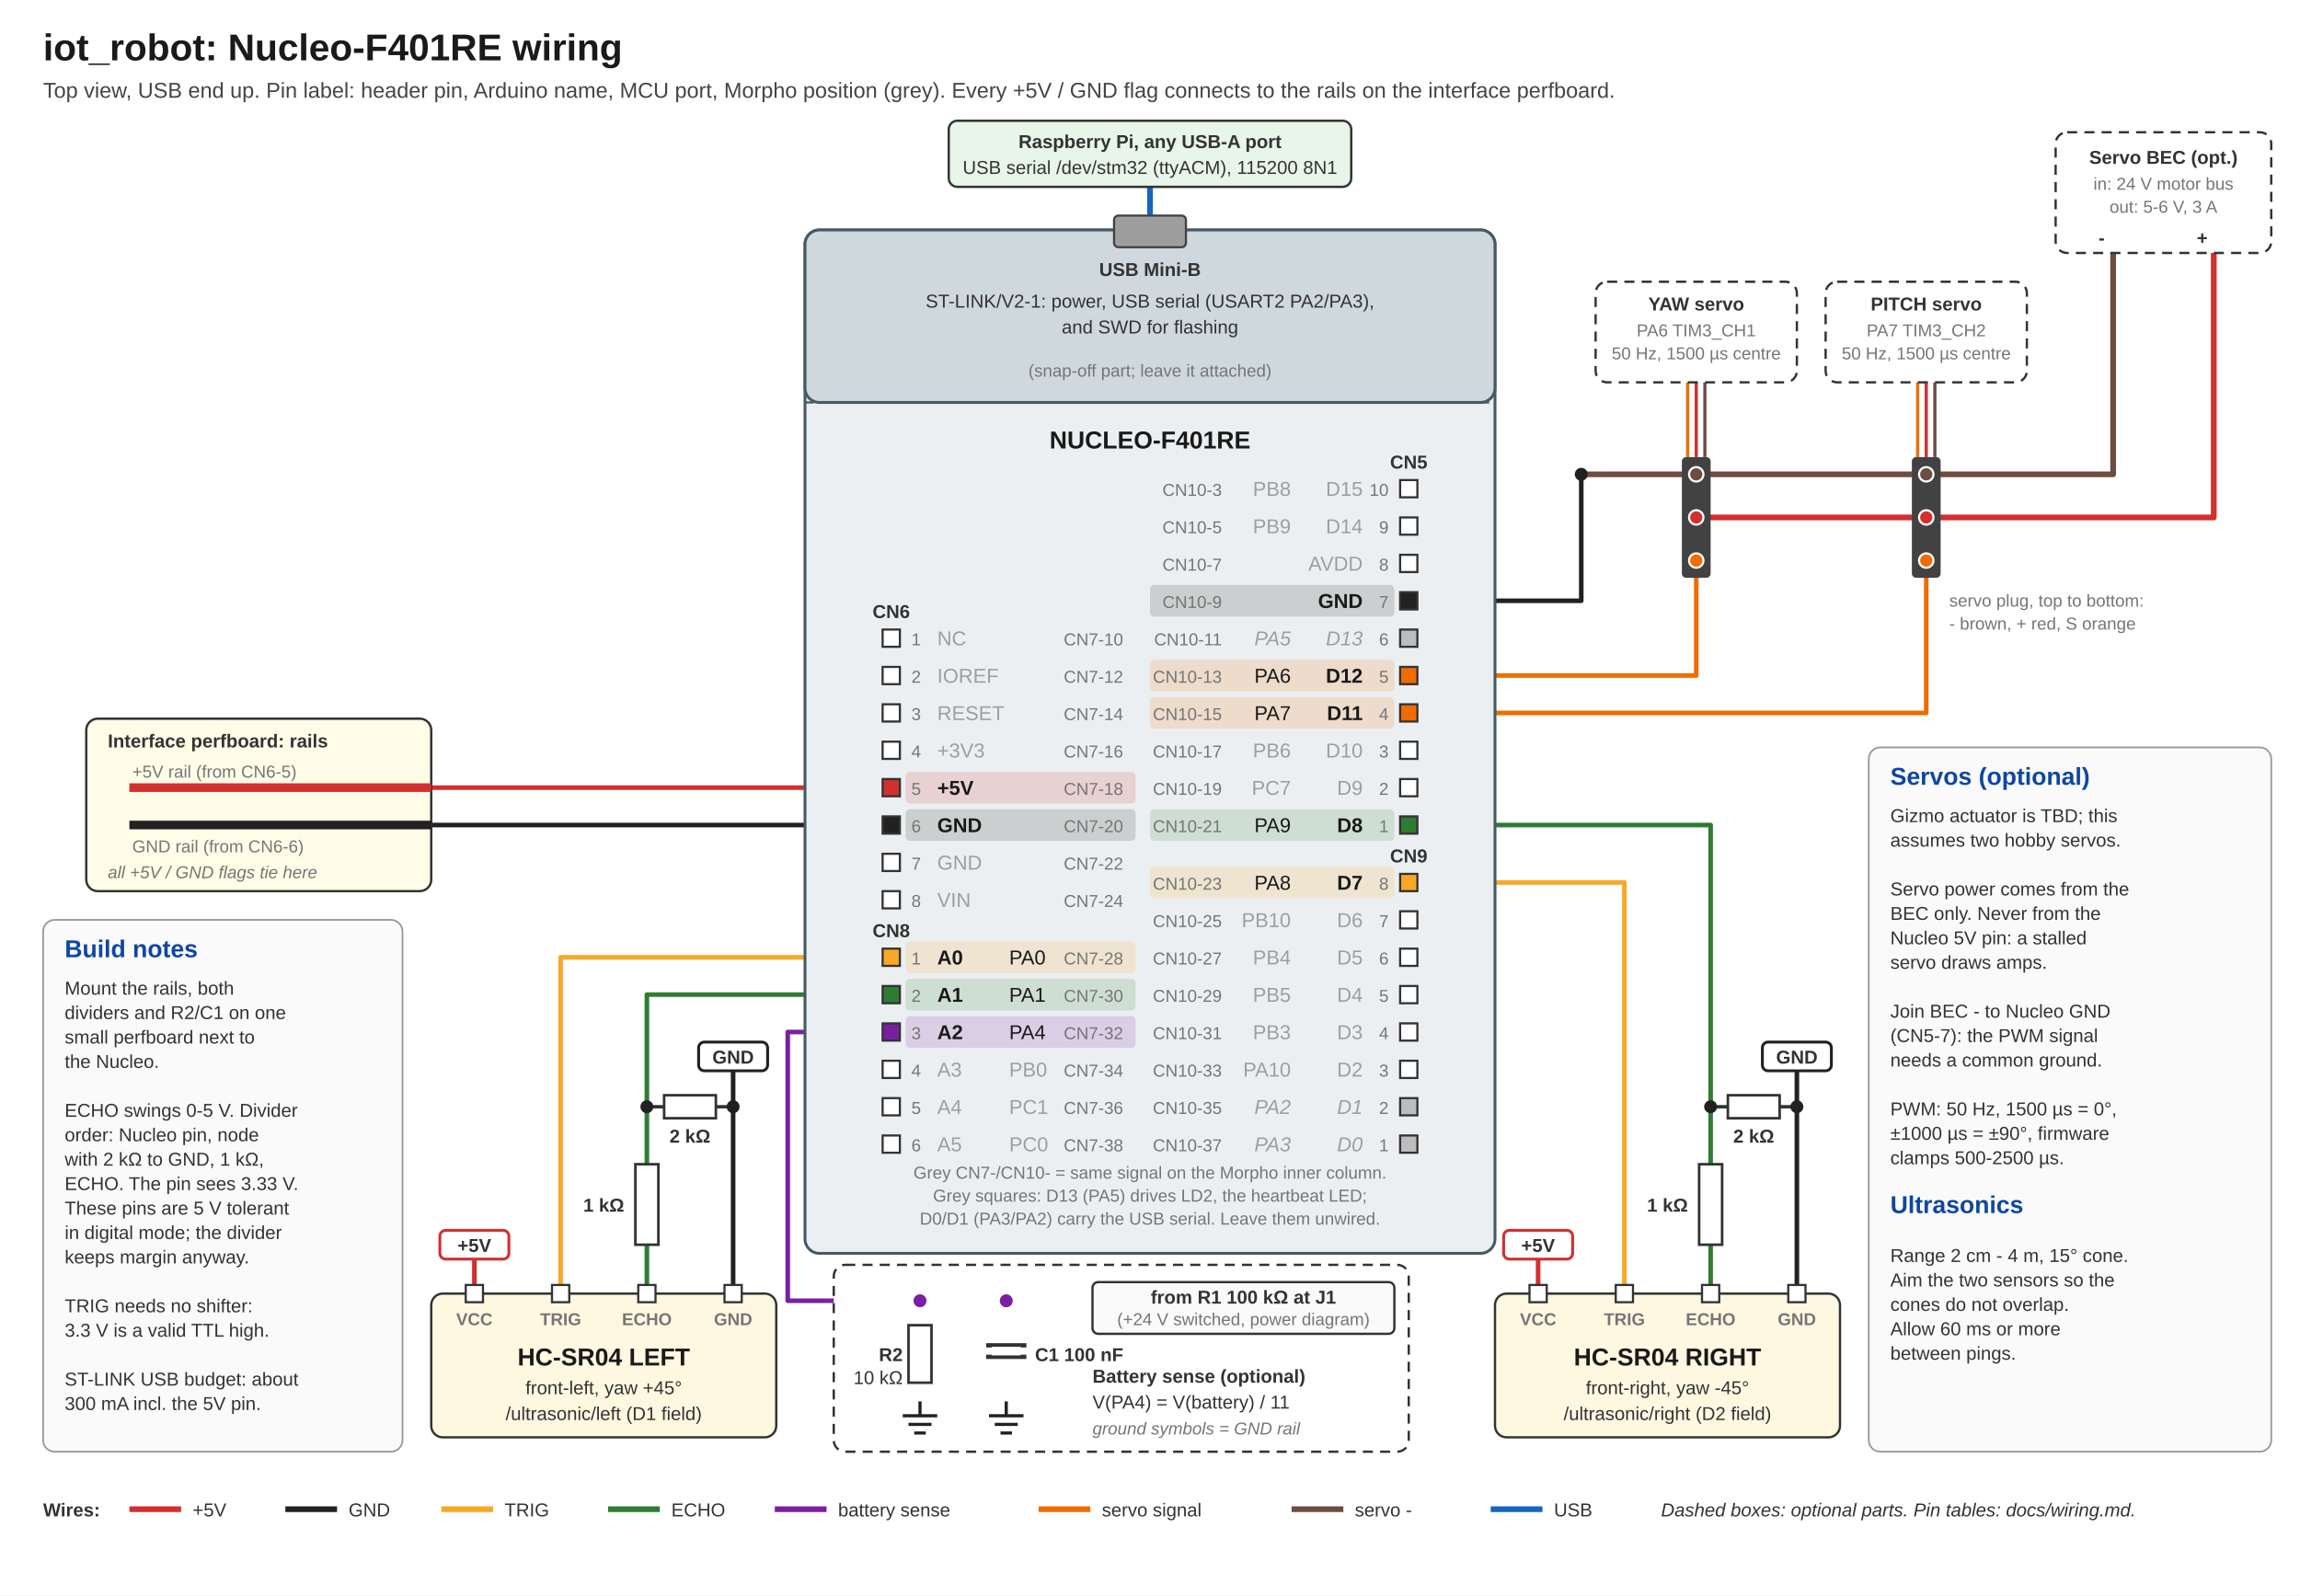
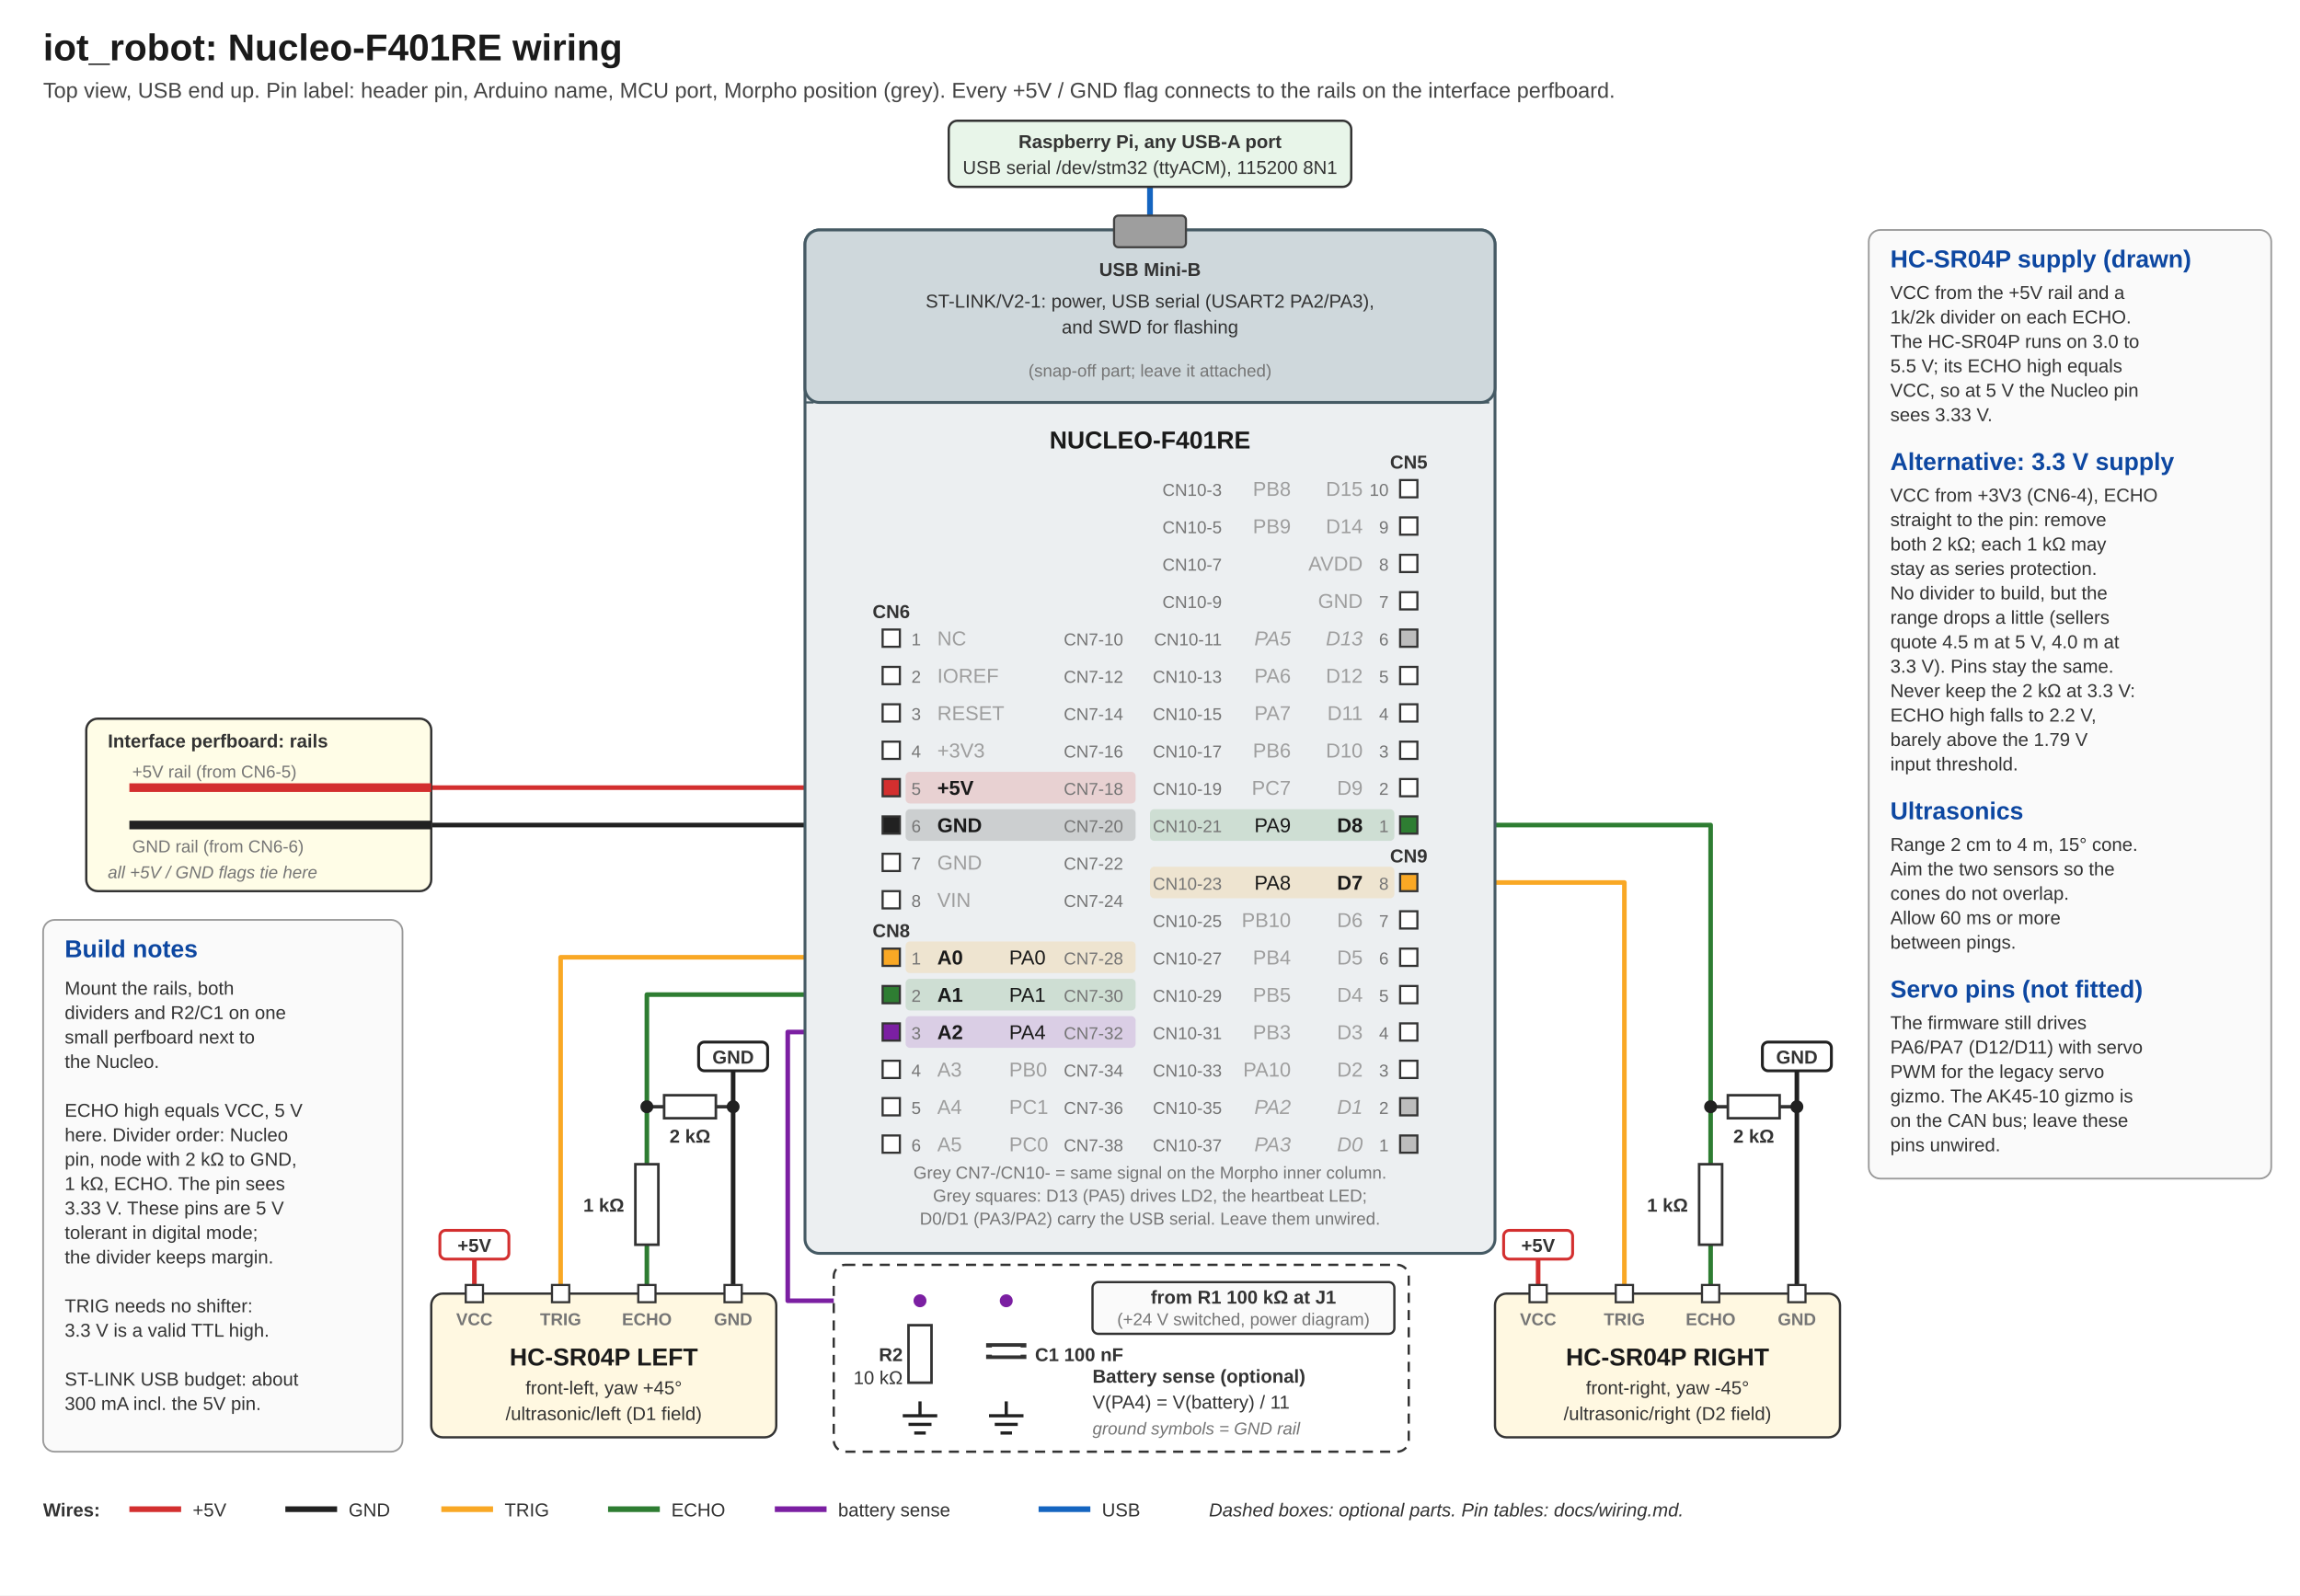
<svg xmlns="http://www.w3.org/2000/svg" width="1600" height="1110" viewBox="0 0 1600 1110">
  <style>
    text { font-family: Arial, Helvetica, sans-serif; fill: #1a1a1a; }
    .title { font-size: 26px; font-weight: bold; }
    .subtitle { font-size: 15px; fill: #444; }
    .h { font-size: 17px; font-weight: bold; }
    .ph { font-size: 17px; font-weight: bold; fill: #0d47a1; }
    .t { font-size: 14px; }
    .s { font-size: 13px; fill: #333; }
    .xs { font-size: 12px; fill: #757575; }
    .dim { fill: #9e9e9e; }
    .b { font-weight: bold; }
    .i { font-style: italic; }
  </style>
  <rect x="0" y="0" width="1600" height="1110" fill="#ffffff" />
  <text x="30" y="42" class="title">iot_robot: Nucleo-F401RE wiring</text>
  <text x="30" y="68" class="subtitle">Top view, USB end up. Pin label: header pin, Arduino name, MCU port, Morpho position (grey). Every +5V / GND flag connects to the rails on the interface perfboard.</text>
  <path d="M800 130 V150" fill="none" stroke="#1565c0" stroke-width="4" stroke-linejoin="round" />
  <path d="M614 548 H300" fill="none" stroke="#d32f2f" stroke-width="3.2" stroke-linejoin="round" />
  <path d="M614 574 H300" fill="none" stroke="#212121" stroke-width="3.2" stroke-linejoin="round" />
  <path d="M614 666 H390 V900" fill="none" stroke="#f9a825" stroke-width="3.2" stroke-linejoin="round" />
  <path d="M614 692 H450 V900" fill="none" stroke="#2e7d32" stroke-width="3.2" stroke-linejoin="round" />
  <path d="M450 770 H510" fill="none" stroke="#333" stroke-width="2.4" stroke-linejoin="round" />
  <path d="M510 745 V900" fill="none" stroke="#212121" stroke-width="3.2" stroke-linejoin="round" />
  <path d="M330 876 V900" fill="none" stroke="#d32f2f" stroke-width="3.2" stroke-linejoin="round" />
  <path d="M614 718 H548 V905 H760" fill="none" stroke="#7b1fa2" stroke-width="3.2" stroke-linejoin="round" />
  <path d="M640 905 V975" fill="none" stroke="#333" stroke-width="2.4" stroke-linejoin="round" />
  <path d="M700 905 V975" fill="none" stroke="#333" stroke-width="2.4" stroke-linejoin="round" />
  <path d="M986 614 H1130 V900" fill="none" stroke="#f9a825" stroke-width="3.2" stroke-linejoin="round" />
  <path d="M986 574 H1190 V900" fill="none" stroke="#2e7d32" stroke-width="3.2" stroke-linejoin="round" />
  <path d="M1190 770 H1250" fill="none" stroke="#333" stroke-width="2.4" stroke-linejoin="round" />
  <path d="M1250 745 V900" fill="none" stroke="#212121" stroke-width="3.2" stroke-linejoin="round" />
  <path d="M1070 876 V900" fill="none" stroke="#d32f2f" stroke-width="3.2" stroke-linejoin="round" />
-   <path d="M986 418 H1100 V330" fill="none" stroke="#212121" stroke-width="3.2" stroke-linejoin="round" />
-   <path d="M1100 330 H1470 V176" fill="none" stroke="#6d4c41" stroke-width="4" stroke-linejoin="round" />
-   <path d="M1180 360 H1540 V176" fill="none" stroke="#d32f2f" stroke-width="4" stroke-linejoin="round" />
-   <path d="M986 470 H1180 V390" fill="none" stroke="#ef6c00" stroke-width="3.2" stroke-linejoin="round" />
-   <path d="M986 496 H1340 V390" fill="none" stroke="#ef6c00" stroke-width="3.2" stroke-linejoin="round" />
-   <path d="M1174 266 V318" fill="none" stroke="#ef6c00" stroke-width="2.2" stroke-linejoin="round" />
-   <path d="M1180 266 V318" fill="none" stroke="#d32f2f" stroke-width="2.2" stroke-linejoin="round" />
-   <path d="M1186 266 V318" fill="none" stroke="#6d4c41" stroke-width="2.2" stroke-linejoin="round" />
-   <path d="M1334 266 V318" fill="none" stroke="#ef6c00" stroke-width="2.2" stroke-linejoin="round" />
-   <path d="M1340 266 V318" fill="none" stroke="#d32f2f" stroke-width="2.2" stroke-linejoin="round" />
-   <path d="M1346 266 V318" fill="none" stroke="#6d4c41" stroke-width="2.2" stroke-linejoin="round" />
  <rect x="660" y="84" width="280" height="46" rx="6" fill="#e8f5e9" stroke="#333" stroke-width="1.6" />
  <text x="800" y="103" class="s b" text-anchor="middle">Raspberry Pi, any USB-A port</text>
  <text x="800" y="121" class="s" text-anchor="middle">USB serial /dev/stm32 (ttyACM), 115200 8N1</text>
  <rect x="560" y="160" width="480" height="712" rx="10" fill="#eceff1" stroke="#455a64" stroke-width="2" />
  <rect x="560" y="160" width="480" height="120" rx="10" fill="#cfd8dc" stroke="#455a64" stroke-width="2" />
  <line x1="560" y1="280" x2="1040" y2="280" stroke="#455a64" stroke-width="1.5" stroke-dasharray="6 4" />
  <rect x="775" y="150" width="50" height="22" rx="3" fill="#9e9e9e" stroke="#424242" stroke-width="1.5" />
  <text x="800" y="192" class="s b" text-anchor="middle">USB Mini-B</text>
  <text x="800" y="214" class="s" text-anchor="middle">ST-LINK/V2-1: power, USB serial (USART2 PA2/PA3),</text>
  <text x="800" y="232" class="s" text-anchor="middle">and SWD for flashing</text>
  <text x="800" y="262" class="xs" text-anchor="middle">(snap-off part; leave it attached)</text>
  <text x="800" y="312" class="h" text-anchor="middle">NUCLEO-F401RE</text>
  <text x="620" y="430" class="s b" text-anchor="middle">CN6</text>
  <rect x="614" y="438" width="12" height="12" fill="#ffffff" stroke="#333" stroke-width="1.5" />
  <text x="634" y="449" class="xs">1</text>
  <text x="652" y="449" class="t dim">NC</text>
  <text x="702" y="449" class="t dim" />
  <text x="740" y="449" class="xs">CN7-10</text>
  <rect x="614" y="464" width="12" height="12" fill="#ffffff" stroke="#333" stroke-width="1.5" />
  <text x="634" y="475" class="xs">2</text>
  <text x="652" y="475" class="t dim">IOREF</text>
  <text x="702" y="475" class="t dim" />
  <text x="740" y="475" class="xs">CN7-12</text>
  <rect x="614" y="490" width="12" height="12" fill="#ffffff" stroke="#333" stroke-width="1.5" />
  <text x="634" y="501" class="xs">3</text>
  <text x="652" y="501" class="t dim">RESET</text>
  <text x="702" y="501" class="t dim" />
  <text x="740" y="501" class="xs">CN7-14</text>
  <rect x="614" y="516" width="12" height="12" fill="#ffffff" stroke="#333" stroke-width="1.5" />
  <text x="634" y="527" class="xs">4</text>
  <text x="652" y="527" class="t dim">+3V3</text>
  <text x="702" y="527" class="t dim" />
  <text x="740" y="527" class="xs">CN7-16</text>
  <rect x="630" y="537" width="160" height="22" rx="3" fill="#d32f2f" fill-opacity="0.16" />
  <rect x="614" y="542" width="12" height="12" fill="#d32f2f" stroke="#333" stroke-width="1.5" />
  <text x="634" y="553" class="xs">5</text>
  <text x="652" y="553" class="t b">+5V</text>
  <text x="702" y="553" class="t" />
  <text x="740" y="553" class="xs">CN7-18</text>
  <rect x="630" y="563" width="160" height="22" rx="3" fill="#212121" fill-opacity="0.16" />
  <rect x="614" y="568" width="12" height="12" fill="#212121" stroke="#333" stroke-width="1.5" />
  <text x="634" y="579" class="xs">6</text>
  <text x="652" y="579" class="t b">GND</text>
  <text x="702" y="579" class="t" />
  <text x="740" y="579" class="xs">CN7-20</text>
  <rect x="614" y="594" width="12" height="12" fill="#ffffff" stroke="#333" stroke-width="1.5" />
  <text x="634" y="605" class="xs">7</text>
  <text x="652" y="605" class="t dim">GND</text>
  <text x="702" y="605" class="t dim" />
  <text x="740" y="605" class="xs">CN7-22</text>
  <rect x="614" y="620" width="12" height="12" fill="#ffffff" stroke="#333" stroke-width="1.5" />
  <text x="634" y="631" class="xs">8</text>
  <text x="652" y="631" class="t dim">VIN</text>
  <text x="702" y="631" class="t dim" />
  <text x="740" y="631" class="xs">CN7-24</text>
  <text x="620" y="652" class="s b" text-anchor="middle">CN8</text>
  <rect x="630" y="655" width="160" height="22" rx="3" fill="#f9a825" fill-opacity="0.16" />
  <rect x="614" y="660" width="12" height="12" fill="#f9a825" stroke="#333" stroke-width="1.5" />
  <text x="634" y="671" class="xs">1</text>
  <text x="652" y="671" class="t b">A0</text>
  <text x="702" y="671" class="t">PA0</text>
  <text x="740" y="671" class="xs">CN7-28</text>
  <rect x="630" y="681" width="160" height="22" rx="3" fill="#2e7d32" fill-opacity="0.16" />
  <rect x="614" y="686" width="12" height="12" fill="#2e7d32" stroke="#333" stroke-width="1.5" />
  <text x="634" y="697" class="xs">2</text>
  <text x="652" y="697" class="t b">A1</text>
  <text x="702" y="697" class="t">PA1</text>
  <text x="740" y="697" class="xs">CN7-30</text>
  <rect x="630" y="707" width="160" height="22" rx="3" fill="#7b1fa2" fill-opacity="0.16" />
  <rect x="614" y="712" width="12" height="12" fill="#7b1fa2" stroke="#333" stroke-width="1.5" />
  <text x="634" y="723" class="xs">3</text>
  <text x="652" y="723" class="t b">A2</text>
  <text x="702" y="723" class="t">PA4</text>
  <text x="740" y="723" class="xs">CN7-32</text>
  <rect x="614" y="738" width="12" height="12" fill="#ffffff" stroke="#333" stroke-width="1.5" />
  <text x="634" y="749" class="xs">4</text>
  <text x="652" y="749" class="t dim">A3</text>
  <text x="702" y="749" class="t dim">PB0</text>
  <text x="740" y="749" class="xs">CN7-34</text>
  <rect x="614" y="764" width="12" height="12" fill="#ffffff" stroke="#333" stroke-width="1.5" />
  <text x="634" y="775" class="xs">5</text>
  <text x="652" y="775" class="t dim">A4</text>
  <text x="702" y="775" class="t dim">PC1</text>
  <text x="740" y="775" class="xs">CN7-36</text>
  <rect x="614" y="790" width="12" height="12" fill="#ffffff" stroke="#333" stroke-width="1.5" />
  <text x="634" y="801" class="xs">6</text>
  <text x="652" y="801" class="t dim">A5</text>
  <text x="702" y="801" class="t dim">PC0</text>
  <text x="740" y="801" class="xs">CN7-38</text>
  <text x="980" y="326" class="s b" text-anchor="middle">CN5</text>
  <rect x="974" y="334" width="12" height="12" fill="#ffffff" stroke="#333" stroke-width="1.5" />
  <text x="966" y="345" class="xs" text-anchor="end">10</text>
  <text x="948" y="345" class="t dim" text-anchor="end">D15</text>
  <text x="898" y="345" class="t dim" text-anchor="end">PB8</text>
  <text x="850" y="345" class="xs" text-anchor="end">CN10-3</text>
  <rect x="974" y="360" width="12" height="12" fill="#ffffff" stroke="#333" stroke-width="1.5" />
  <text x="966" y="371" class="xs" text-anchor="end">9</text>
  <text x="948" y="371" class="t dim" text-anchor="end">D14</text>
  <text x="898" y="371" class="t dim" text-anchor="end">PB9</text>
  <text x="850" y="371" class="xs" text-anchor="end">CN10-5</text>
  <rect x="974" y="386" width="12" height="12" fill="#ffffff" stroke="#333" stroke-width="1.5" />
  <text x="966" y="397" class="xs" text-anchor="end">8</text>
  <text x="948" y="397" class="t dim" text-anchor="end">AVDD</text>
  <text x="898" y="397" class="t dim" text-anchor="end" />
  <text x="850" y="397" class="xs" text-anchor="end">CN10-7</text>
-   <rect x="800" y="407" width="170" height="22" rx="3" fill="#212121" fill-opacity="0.16" />
-   <rect x="974" y="412" width="12" height="12" fill="#212121" stroke="#333" stroke-width="1.5" />
+   <rect x="974" y="412" width="12" height="12" fill="#ffffff" stroke="#333" stroke-width="1.5" />
  <text x="966" y="423" class="xs" text-anchor="end">7</text>
-   <text x="948" y="423" class="t b" text-anchor="end">GND</text>
-   <text x="898" y="423" class="t" text-anchor="end" />
+   <text x="948" y="423" class="t dim" text-anchor="end">GND</text>
+   <text x="898" y="423" class="t dim" text-anchor="end" />
  <text x="850" y="423" class="xs" text-anchor="end">CN10-9</text>
  <rect x="974" y="438" width="12" height="12" fill="#bdbdbd" stroke="#333" stroke-width="1.5" />
  <text x="966" y="449" class="xs" text-anchor="end">6</text>
  <text x="948" y="449" class="t dim i" text-anchor="end">D13</text>
  <text x="898" y="449" class="t dim i" text-anchor="end">PA5</text>
  <text x="850" y="449" class="xs" text-anchor="end">CN10-11</text>
-   <rect x="800" y="459" width="170" height="22" rx="3" fill="#ef6c00" fill-opacity="0.16" />
-   <rect x="974" y="464" width="12" height="12" fill="#ef6c00" stroke="#333" stroke-width="1.5" />
+   <rect x="974" y="464" width="12" height="12" fill="#ffffff" stroke="#333" stroke-width="1.5" />
  <text x="966" y="475" class="xs" text-anchor="end">5</text>
-   <text x="948" y="475" class="t b" text-anchor="end">D12</text>
-   <text x="898" y="475" class="t" text-anchor="end">PA6</text>
+   <text x="948" y="475" class="t dim" text-anchor="end">D12</text>
+   <text x="898" y="475" class="t dim" text-anchor="end">PA6</text>
  <text x="850" y="475" class="xs" text-anchor="end">CN10-13</text>
-   <rect x="800" y="485" width="170" height="22" rx="3" fill="#ef6c00" fill-opacity="0.16" />
-   <rect x="974" y="490" width="12" height="12" fill="#ef6c00" stroke="#333" stroke-width="1.5" />
+   <rect x="974" y="490" width="12" height="12" fill="#ffffff" stroke="#333" stroke-width="1.5" />
  <text x="966" y="501" class="xs" text-anchor="end">4</text>
-   <text x="948" y="501" class="t b" text-anchor="end">D11</text>
-   <text x="898" y="501" class="t" text-anchor="end">PA7</text>
+   <text x="948" y="501" class="t dim" text-anchor="end">D11</text>
+   <text x="898" y="501" class="t dim" text-anchor="end">PA7</text>
  <text x="850" y="501" class="xs" text-anchor="end">CN10-15</text>
  <rect x="974" y="516" width="12" height="12" fill="#ffffff" stroke="#333" stroke-width="1.5" />
  <text x="966" y="527" class="xs" text-anchor="end">3</text>
  <text x="948" y="527" class="t dim" text-anchor="end">D10</text>
  <text x="898" y="527" class="t dim" text-anchor="end">PB6</text>
  <text x="850" y="527" class="xs" text-anchor="end">CN10-17</text>
  <rect x="974" y="542" width="12" height="12" fill="#ffffff" stroke="#333" stroke-width="1.5" />
  <text x="966" y="553" class="xs" text-anchor="end">2</text>
  <text x="948" y="553" class="t dim" text-anchor="end">D9</text>
  <text x="898" y="553" class="t dim" text-anchor="end">PC7</text>
  <text x="850" y="553" class="xs" text-anchor="end">CN10-19</text>
  <rect x="800" y="563" width="170" height="22" rx="3" fill="#2e7d32" fill-opacity="0.16" />
  <rect x="974" y="568" width="12" height="12" fill="#2e7d32" stroke="#333" stroke-width="1.5" />
  <text x="966" y="579" class="xs" text-anchor="end">1</text>
  <text x="948" y="579" class="t b" text-anchor="end">D8</text>
  <text x="898" y="579" class="t" text-anchor="end">PA9</text>
  <text x="850" y="579" class="xs" text-anchor="end">CN10-21</text>
  <text x="980" y="600" class="s b" text-anchor="middle">CN9</text>
  <rect x="800" y="603" width="170" height="22" rx="3" fill="#f9a825" fill-opacity="0.16" />
  <rect x="974" y="608" width="12" height="12" fill="#f9a825" stroke="#333" stroke-width="1.5" />
  <text x="966" y="619" class="xs" text-anchor="end">8</text>
  <text x="948" y="619" class="t b" text-anchor="end">D7</text>
  <text x="898" y="619" class="t" text-anchor="end">PA8</text>
  <text x="850" y="619" class="xs" text-anchor="end">CN10-23</text>
  <rect x="974" y="634" width="12" height="12" fill="#ffffff" stroke="#333" stroke-width="1.5" />
  <text x="966" y="645" class="xs" text-anchor="end">7</text>
  <text x="948" y="645" class="t dim" text-anchor="end">D6</text>
  <text x="898" y="645" class="t dim" text-anchor="end">PB10</text>
  <text x="850" y="645" class="xs" text-anchor="end">CN10-25</text>
  <rect x="974" y="660" width="12" height="12" fill="#ffffff" stroke="#333" stroke-width="1.5" />
  <text x="966" y="671" class="xs" text-anchor="end">6</text>
  <text x="948" y="671" class="t dim" text-anchor="end">D5</text>
  <text x="898" y="671" class="t dim" text-anchor="end">PB4</text>
  <text x="850" y="671" class="xs" text-anchor="end">CN10-27</text>
  <rect x="974" y="686" width="12" height="12" fill="#ffffff" stroke="#333" stroke-width="1.5" />
  <text x="966" y="697" class="xs" text-anchor="end">5</text>
  <text x="948" y="697" class="t dim" text-anchor="end">D4</text>
  <text x="898" y="697" class="t dim" text-anchor="end">PB5</text>
  <text x="850" y="697" class="xs" text-anchor="end">CN10-29</text>
  <rect x="974" y="712" width="12" height="12" fill="#ffffff" stroke="#333" stroke-width="1.5" />
  <text x="966" y="723" class="xs" text-anchor="end">4</text>
  <text x="948" y="723" class="t dim" text-anchor="end">D3</text>
  <text x="898" y="723" class="t dim" text-anchor="end">PB3</text>
  <text x="850" y="723" class="xs" text-anchor="end">CN10-31</text>
  <rect x="974" y="738" width="12" height="12" fill="#ffffff" stroke="#333" stroke-width="1.5" />
  <text x="966" y="749" class="xs" text-anchor="end">3</text>
  <text x="948" y="749" class="t dim" text-anchor="end">D2</text>
  <text x="898" y="749" class="t dim" text-anchor="end">PA10</text>
  <text x="850" y="749" class="xs" text-anchor="end">CN10-33</text>
  <rect x="974" y="764" width="12" height="12" fill="#bdbdbd" stroke="#333" stroke-width="1.5" />
  <text x="966" y="775" class="xs" text-anchor="end">2</text>
  <text x="948" y="775" class="t dim i" text-anchor="end">D1</text>
  <text x="898" y="775" class="t dim i" text-anchor="end">PA2</text>
  <text x="850" y="775" class="xs" text-anchor="end">CN10-35</text>
  <rect x="974" y="790" width="12" height="12" fill="#bdbdbd" stroke="#333" stroke-width="1.5" />
  <text x="966" y="801" class="xs" text-anchor="end">1</text>
  <text x="948" y="801" class="t dim i" text-anchor="end">D0</text>
  <text x="898" y="801" class="t dim i" text-anchor="end">PA3</text>
  <text x="850" y="801" class="xs" text-anchor="end">CN10-37</text>
  <text x="800" y="820" class="xs" text-anchor="middle">Grey CN7-/CN10- = same signal on the Morpho inner column.</text>
  <text x="800" y="836" class="xs" text-anchor="middle">Grey squares: D13 (PA5) drives LD2, the heartbeat LED;</text>
  <text x="800" y="852" class="xs" text-anchor="middle">D0/D1 (PA3/PA2) carry the USB serial. Leave them unwired.</text>
  <rect x="60" y="500" width="240" height="120" rx="8" fill="#fffde7" stroke="#333" stroke-width="1.6" />
  <text x="75" y="520" class="s b">Interface perfboard: rails</text>
  <path d="M90 548 H300" fill="none" stroke="#d32f2f" stroke-width="6" stroke-linejoin="round" />
  <path d="M90 574 H300" fill="none" stroke="#212121" stroke-width="6" stroke-linejoin="round" />
  <text x="92" y="541" class="xs">+5V rail (from CN6-5)</text>
  <text x="92" y="593" class="xs">GND rail (from CN6-6)</text>
  <text x="75" y="611" class="xs i">all +5V / GND flags tie here</text>
  <circle cx="450" cy="770" r="4.5" fill="#212121" />
  <circle cx="510" cy="770" r="4.5" fill="#212121" />
  <rect x="462" y="762" width="36" height="16" fill="#ffffff" stroke="#333" stroke-width="1.8" />
  <text x="480" y="795" class="s b" text-anchor="middle">2 kΩ</text>
  <rect x="486.0" y="725" width="48" height="20" rx="4" fill="#ffffff" stroke="#212121" stroke-width="2" />
  <text x="510" y="740" class="s b" text-anchor="middle" fill="#212121">GND</text>
  <rect x="442" y="810" width="16" height="56" fill="#ffffff" stroke="#333" stroke-width="1.8" />
  <text x="420" y="843" class="s b" text-anchor="middle">1 kΩ</text>
  <rect x="306.0" y="856" width="48" height="20" rx="4" fill="#ffffff" stroke="#d32f2f" stroke-width="2" />
  <text x="330" y="871" class="s b" text-anchor="middle" fill="#d32f2f">+5V</text>
  <rect x="300" y="900" width="240" height="100" rx="8" fill="#fff8e1" stroke="#333" stroke-width="1.6" />
  <rect x="324" y="894" width="12" height="12" fill="#ffffff" stroke="#333" stroke-width="1.5" />
  <text x="330" y="922" class="xs b" text-anchor="middle">VCC</text>
  <rect x="384" y="894" width="12" height="12" fill="#ffffff" stroke="#333" stroke-width="1.5" />
  <text x="390" y="922" class="xs b" text-anchor="middle">TRIG</text>
  <rect x="444" y="894" width="12" height="12" fill="#ffffff" stroke="#333" stroke-width="1.5" />
  <text x="450" y="922" class="xs b" text-anchor="middle">ECHO</text>
  <rect x="504" y="894" width="12" height="12" fill="#ffffff" stroke="#333" stroke-width="1.5" />
  <text x="510" y="922" class="xs b" text-anchor="middle">GND</text>
-   <text x="420" y="950" class="h" text-anchor="middle">HC-SR04 LEFT</text>
+   <text x="420" y="950" class="h" text-anchor="middle">HC-SR04P LEFT</text>
  <text x="420" y="970" class="s" text-anchor="middle">front-left, yaw +45°</text>
  <text x="420" y="988" class="s" text-anchor="middle">/ultrasonic/left (D1 field)</text>
  <rect x="580" y="880" width="400" height="130" rx="8" fill="#ffffff" stroke="#333" stroke-width="1.6" stroke-dasharray="7 5" />
  <circle cx="640" cy="905" r="4.5" fill="#7b1fa2" />
  <circle cx="700" cy="905" r="4.5" fill="#7b1fa2" />
  <rect x="632" y="922" width="16" height="40" fill="#ffffff" stroke="#333" stroke-width="1.8" />
  <text x="628" y="947" class="s b" text-anchor="end">R2</text>
  <text x="628" y="963" class="s" text-anchor="end">10 kΩ</text>
  <path d="M686 936 H714 M686 944 H714" stroke="#333" stroke-width="3" />
  <rect x="690" y="937" width="20" height="6" fill="#ffffff" />
  <text x="720" y="947" class="s b">C1 100 nF</text>
  <path d="M640 975 V985 M628 985 H652 M632 991 H648 M636 997 H644" stroke="#212121" stroke-width="2.2" fill="none" />
  <path d="M700 975 V985 M688 985 H712 M692 991 H708 M696 997 H704" stroke="#212121" stroke-width="2.2" fill="none" />
  <rect x="760" y="892" width="210" height="36" rx="4" fill="#fafafa" stroke="#333" stroke-width="1.6" />
  <text x="865" y="907" class="s b" text-anchor="middle">from R1 100 kΩ at J1</text>
  <text x="865" y="922" class="xs" text-anchor="middle">(+24 V switched, power diagram)</text>
  <text x="760" y="962" class="s b">Battery sense (optional)</text>
  <text x="760" y="980" class="s">V(PA4) = V(battery) / 11</text>
  <text x="760" y="998" class="xs i">ground symbols = GND rail</text>
  <circle cx="1190" cy="770" r="4.5" fill="#212121" />
  <circle cx="1250" cy="770" r="4.5" fill="#212121" />
  <rect x="1202" y="762" width="36" height="16" fill="#ffffff" stroke="#333" stroke-width="1.8" />
  <text x="1220" y="795" class="s b" text-anchor="middle">2 kΩ</text>
  <rect x="1226.0" y="725" width="48" height="20" rx="4" fill="#ffffff" stroke="#212121" stroke-width="2" />
  <text x="1250" y="740" class="s b" text-anchor="middle" fill="#212121">GND</text>
  <rect x="1182" y="810" width="16" height="56" fill="#ffffff" stroke="#333" stroke-width="1.8" />
  <text x="1160" y="843" class="s b" text-anchor="middle">1 kΩ</text>
  <rect x="1046.0" y="856" width="48" height="20" rx="4" fill="#ffffff" stroke="#d32f2f" stroke-width="2" />
  <text x="1070" y="871" class="s b" text-anchor="middle" fill="#d32f2f">+5V</text>
  <rect x="1040" y="900" width="240" height="100" rx="8" fill="#fff8e1" stroke="#333" stroke-width="1.6" />
  <rect x="1064" y="894" width="12" height="12" fill="#ffffff" stroke="#333" stroke-width="1.5" />
  <text x="1070" y="922" class="xs b" text-anchor="middle">VCC</text>
  <rect x="1124" y="894" width="12" height="12" fill="#ffffff" stroke="#333" stroke-width="1.5" />
  <text x="1130" y="922" class="xs b" text-anchor="middle">TRIG</text>
  <rect x="1184" y="894" width="12" height="12" fill="#ffffff" stroke="#333" stroke-width="1.5" />
  <text x="1190" y="922" class="xs b" text-anchor="middle">ECHO</text>
  <rect x="1244" y="894" width="12" height="12" fill="#ffffff" stroke="#333" stroke-width="1.5" />
  <text x="1250" y="922" class="xs b" text-anchor="middle">GND</text>
-   <text x="1160" y="950" class="h" text-anchor="middle">HC-SR04 RIGHT</text>
+   <text x="1160" y="950" class="h" text-anchor="middle">HC-SR04P RIGHT</text>
  <text x="1160" y="970" class="s" text-anchor="middle">front-right, yaw -45°</text>
  <text x="1160" y="988" class="s" text-anchor="middle">/ultrasonic/right (D2 field)</text>
-   <rect x="1430" y="92" width="150" height="84" rx="8" fill="#ffffff" stroke="#333" stroke-width="1.6" stroke-dasharray="7 5" />
-   <text x="1505" y="114" class="s b" text-anchor="middle">Servo BEC (opt.)</text>
-   <text x="1505" y="132" class="xs" text-anchor="middle">in: 24 V motor bus</text>
-   <text x="1505" y="148" class="xs" text-anchor="middle">out: 5-6 V, 3 A</text>
-   <text x="1462" y="170" class="s b" text-anchor="middle">-</text>
-   <text x="1532" y="170" class="s b" text-anchor="middle">+</text>
-   <rect x="1110" y="196" width="140" height="70" rx="8" fill="#ffffff" stroke="#333" stroke-width="1.6" stroke-dasharray="7 5" />
-   <text x="1180" y="216" class="s b" text-anchor="middle">YAW servo</text>
-   <text x="1180" y="234" class="xs" text-anchor="middle">PA6 TIM3_CH1</text>
-   <text x="1180" y="250" class="xs" text-anchor="middle">50 Hz, 1500 µs centre</text>
-   <rect x="1170" y="318" width="20" height="84" rx="3" fill="#424242" />
-   <circle cx="1180" cy="330" r="5" fill="#6d4c41" stroke="#ffffff" stroke-width="1.5" />
-   <circle cx="1180" cy="360" r="5" fill="#d32f2f" stroke="#ffffff" stroke-width="1.5" />
-   <circle cx="1180" cy="390" r="5" fill="#ef6c00" stroke="#ffffff" stroke-width="1.5" />
-   <rect x="1270" y="196" width="140" height="70" rx="8" fill="#ffffff" stroke="#333" stroke-width="1.6" stroke-dasharray="7 5" />
-   <text x="1340" y="216" class="s b" text-anchor="middle">PITCH servo</text>
-   <text x="1340" y="234" class="xs" text-anchor="middle">PA7 TIM3_CH2</text>
-   <text x="1340" y="250" class="xs" text-anchor="middle">50 Hz, 1500 µs centre</text>
-   <rect x="1330" y="318" width="20" height="84" rx="3" fill="#424242" />
-   <circle cx="1340" cy="330" r="5" fill="#6d4c41" stroke="#ffffff" stroke-width="1.5" />
-   <circle cx="1340" cy="360" r="5" fill="#d32f2f" stroke="#ffffff" stroke-width="1.5" />
-   <circle cx="1340" cy="390" r="5" fill="#ef6c00" stroke="#ffffff" stroke-width="1.5" />
-   <text x="1356" y="422" class="xs">servo plug, top to bottom:</text>
-   <text x="1356" y="438" class="xs">- brown, + red, S orange</text>
-   <circle cx="1100" cy="330" r="4.5" fill="#212121" />
  <rect x="30" y="640" width="250" height="370" rx="8" fill="#fafafa" stroke="#999" stroke-width="1.2" />
  <text x="45" y="666" class="ph">Build notes</text>
  <text x="45" y="692" class="s">Mount the rails, both</text>
  <text x="45" y="709" class="s">dividers and R2/C1 on one</text>
  <text x="45" y="726" class="s">small perfboard next to</text>
  <text x="45" y="743" class="s">the Nucleo.</text>
  <text x="45" y="760" class="s" />
-   <text x="45" y="777" class="s">ECHO swings 0-5 V. Divider</text>
-   <text x="45" y="794" class="s">order: Nucleo pin, node</text>
-   <text x="45" y="811" class="s">with 2 kΩ to GND, 1 kΩ,</text>
-   <text x="45" y="828" class="s">ECHO. The pin sees 3.33 V.</text>
-   <text x="45" y="845" class="s">These pins are 5 V tolerant</text>
-   <text x="45" y="862" class="s">in digital mode; the divider</text>
-   <text x="45" y="879" class="s">keeps margin anyway.</text>
+   <text x="45" y="777" class="s">ECHO high equals VCC, 5 V</text>
+   <text x="45" y="794" class="s">here. Divider order: Nucleo</text>
+   <text x="45" y="811" class="s">pin, node with 2 kΩ to GND,</text>
+   <text x="45" y="828" class="s">1 kΩ, ECHO. The pin sees</text>
+   <text x="45" y="845" class="s">3.33 V. These pins are 5 V</text>
+   <text x="45" y="862" class="s">tolerant in digital mode;</text>
+   <text x="45" y="879" class="s">the divider keeps margin.</text>
  <text x="45" y="896" class="s" />
  <text x="45" y="913" class="s">TRIG needs no shifter:</text>
  <text x="45" y="930" class="s">3.3 V is a valid TTL high.</text>
  <text x="45" y="947" class="s" />
  <text x="45" y="964" class="s">ST-LINK USB budget: about</text>
  <text x="45" y="981" class="s">300 mA incl. the 5V pin.</text>
-   <rect x="1300" y="520" width="280" height="490" rx="8" fill="#fafafa" stroke="#999" stroke-width="1.2" />
-   <text x="1315" y="546" class="ph">Servos (optional)</text>
-   <text x="1315" y="572" class="s">Gizmo actuator is TBD; this</text>
-   <text x="1315" y="589" class="s">assumes two hobby servos.</text>
-   <text x="1315" y="606" class="s" />
-   <text x="1315" y="623" class="s">Servo power comes from the</text>
-   <text x="1315" y="640" class="s">BEC only. Never from the</text>
-   <text x="1315" y="657" class="s">Nucleo 5V pin: a stalled</text>
-   <text x="1315" y="674" class="s">servo draws amps.</text>
-   <text x="1315" y="691" class="s" />
-   <text x="1315" y="708" class="s">Join BEC - to Nucleo GND</text>
-   <text x="1315" y="725" class="s">(CN5-7): the PWM signal</text>
-   <text x="1315" y="742" class="s">needs a common ground.</text>
-   <text x="1315" y="759" class="s" />
-   <text x="1315" y="776" class="s">PWM: 50 Hz, 1500 µs = 0°,</text>
-   <text x="1315" y="793" class="s">±1000 µs = ±90°, firmware</text>
-   <text x="1315" y="810" class="s">clamps 500-2500 µs.</text>
-   <text x="1315" y="827" class="s" />
-   <text x="1315" y="844" class="ph">Ultrasonics</text>
-   <text x="1315" y="861" class="s" />
-   <text x="1315" y="878" class="s">Range 2 cm - 4 m, 15° cone.</text>
-   <text x="1315" y="895" class="s">Aim the two sensors so the</text>
-   <text x="1315" y="912" class="s">cones do not overlap.</text>
-   <text x="1315" y="929" class="s">Allow 60 ms or more</text>
-   <text x="1315" y="946" class="s">between pings.</text>
+   <rect x="1300" y="160" width="280" height="660" rx="8" fill="#fafafa" stroke="#999" stroke-width="1.2" />
+   <text x="1315" y="186" class="ph">HC-SR04P supply (drawn)</text>
+   <text x="1315" y="208" class="s">VCC from the +5V rail and a</text>
+   <text x="1315" y="225" class="s">1k/2k divider on each ECHO.</text>
+   <text x="1315" y="242" class="s">The HC-SR04P runs on 3.0 to</text>
+   <text x="1315" y="259" class="s">5.5 V; its ECHO high equals</text>
+   <text x="1315" y="276" class="s">VCC, so at 5 V the Nucleo pin</text>
+   <text x="1315" y="293" class="s">sees 3.33 V.</text>
+   <text x="1315" y="310" class="s" />
+   <text x="1315" y="327" class="ph">Alternative: 3.3 V supply</text>
+   <text x="1315" y="349" class="s">VCC from +3V3 (CN6-4), ECHO</text>
+   <text x="1315" y="366" class="s">straight to the pin: remove</text>
+   <text x="1315" y="383" class="s">both 2 kΩ; each 1 kΩ may</text>
+   <text x="1315" y="400" class="s">stay as series protection.</text>
+   <text x="1315" y="417" class="s">No divider to build, but the</text>
+   <text x="1315" y="434" class="s">range drops a little (sellers</text>
+   <text x="1315" y="451" class="s">quote 4.5 m at 5 V, 4.0 m at</text>
+   <text x="1315" y="468" class="s">3.3 V). Pins stay the same.</text>
+   <text x="1315" y="485" class="s">Never keep the 2 kΩ at 3.3 V:</text>
+   <text x="1315" y="502" class="s">ECHO high falls to 2.2 V,</text>
+   <text x="1315" y="519" class="s">barely above the 1.79 V</text>
+   <text x="1315" y="536" class="s">input threshold.</text>
+   <text x="1315" y="553" class="s" />
+   <text x="1315" y="570" class="ph">Ultrasonics</text>
+   <text x="1315" y="592" class="s">Range 2 cm to 4 m, 15° cone.</text>
+   <text x="1315" y="609" class="s">Aim the two sensors so the</text>
+   <text x="1315" y="626" class="s">cones do not overlap.</text>
+   <text x="1315" y="643" class="s">Allow 60 ms or more</text>
+   <text x="1315" y="660" class="s">between pings.</text>
+   <text x="1315" y="677" class="s" />
+   <text x="1315" y="694" class="ph">Servo pins (not fitted)</text>
+   <text x="1315" y="716" class="s">The firmware still drives</text>
+   <text x="1315" y="733" class="s">PA6/PA7 (D12/D11) with servo</text>
+   <text x="1315" y="750" class="s">PWM for the legacy servo</text>
+   <text x="1315" y="767" class="s">gizmo. The AK45-10 gizmo is</text>
+   <text x="1315" y="784" class="s">on the CAN bus; leave these</text>
+   <text x="1315" y="801" class="s">pins unwired.</text>
  <text x="30" y="1055" class="s b">Wires:</text>
  <path d="M90 1050 H126" fill="none" stroke="#d32f2f" stroke-width="4" stroke-linejoin="round" />
  <text x="134" y="1055" class="s">+5V</text>
  <path d="M198.5 1050 H234.5" fill="none" stroke="#212121" stroke-width="4" stroke-linejoin="round" />
  <text x="242.5" y="1055" class="s">GND</text>
  <path d="M307.0 1050 H343.0" fill="none" stroke="#f9a825" stroke-width="4" stroke-linejoin="round" />
  <text x="351.0" y="1055" class="s">TRIG</text>
  <path d="M423.0 1050 H459.0" fill="none" stroke="#2e7d32" stroke-width="4" stroke-linejoin="round" />
  <text x="467.0" y="1055" class="s">ECHO</text>
  <path d="M539.0 1050 H575.0" fill="none" stroke="#7b1fa2" stroke-width="4" stroke-linejoin="round" />
  <text x="583.0" y="1055" class="s">battery sense</text>
-   <path d="M722.5 1050 H758.5" fill="none" stroke="#ef6c00" stroke-width="4" stroke-linejoin="round" />
-   <text x="766.5" y="1055" class="s">servo signal</text>
-   <path d="M898.5 1050 H934.5" fill="none" stroke="#6d4c41" stroke-width="4" stroke-linejoin="round" />
-   <text x="942.5" y="1055" class="s">servo -</text>
-   <path d="M1037.0 1050 H1073.0" fill="none" stroke="#1565c0" stroke-width="4" stroke-linejoin="round" />
-   <text x="1081.0" y="1055" class="s">USB</text>
-   <text x="1155.5" y="1055" class="s i">Dashed boxes: optional parts. Pin tables: docs/wiring.md.</text>
+   <path d="M722.5 1050 H758.5" fill="none" stroke="#1565c0" stroke-width="4" stroke-linejoin="round" />
+   <text x="766.5" y="1055" class="s">USB</text>
+   <text x="841.0" y="1055" class="s i">Dashed boxes: optional parts. Pin tables: docs/wiring.md.</text>
</svg>
